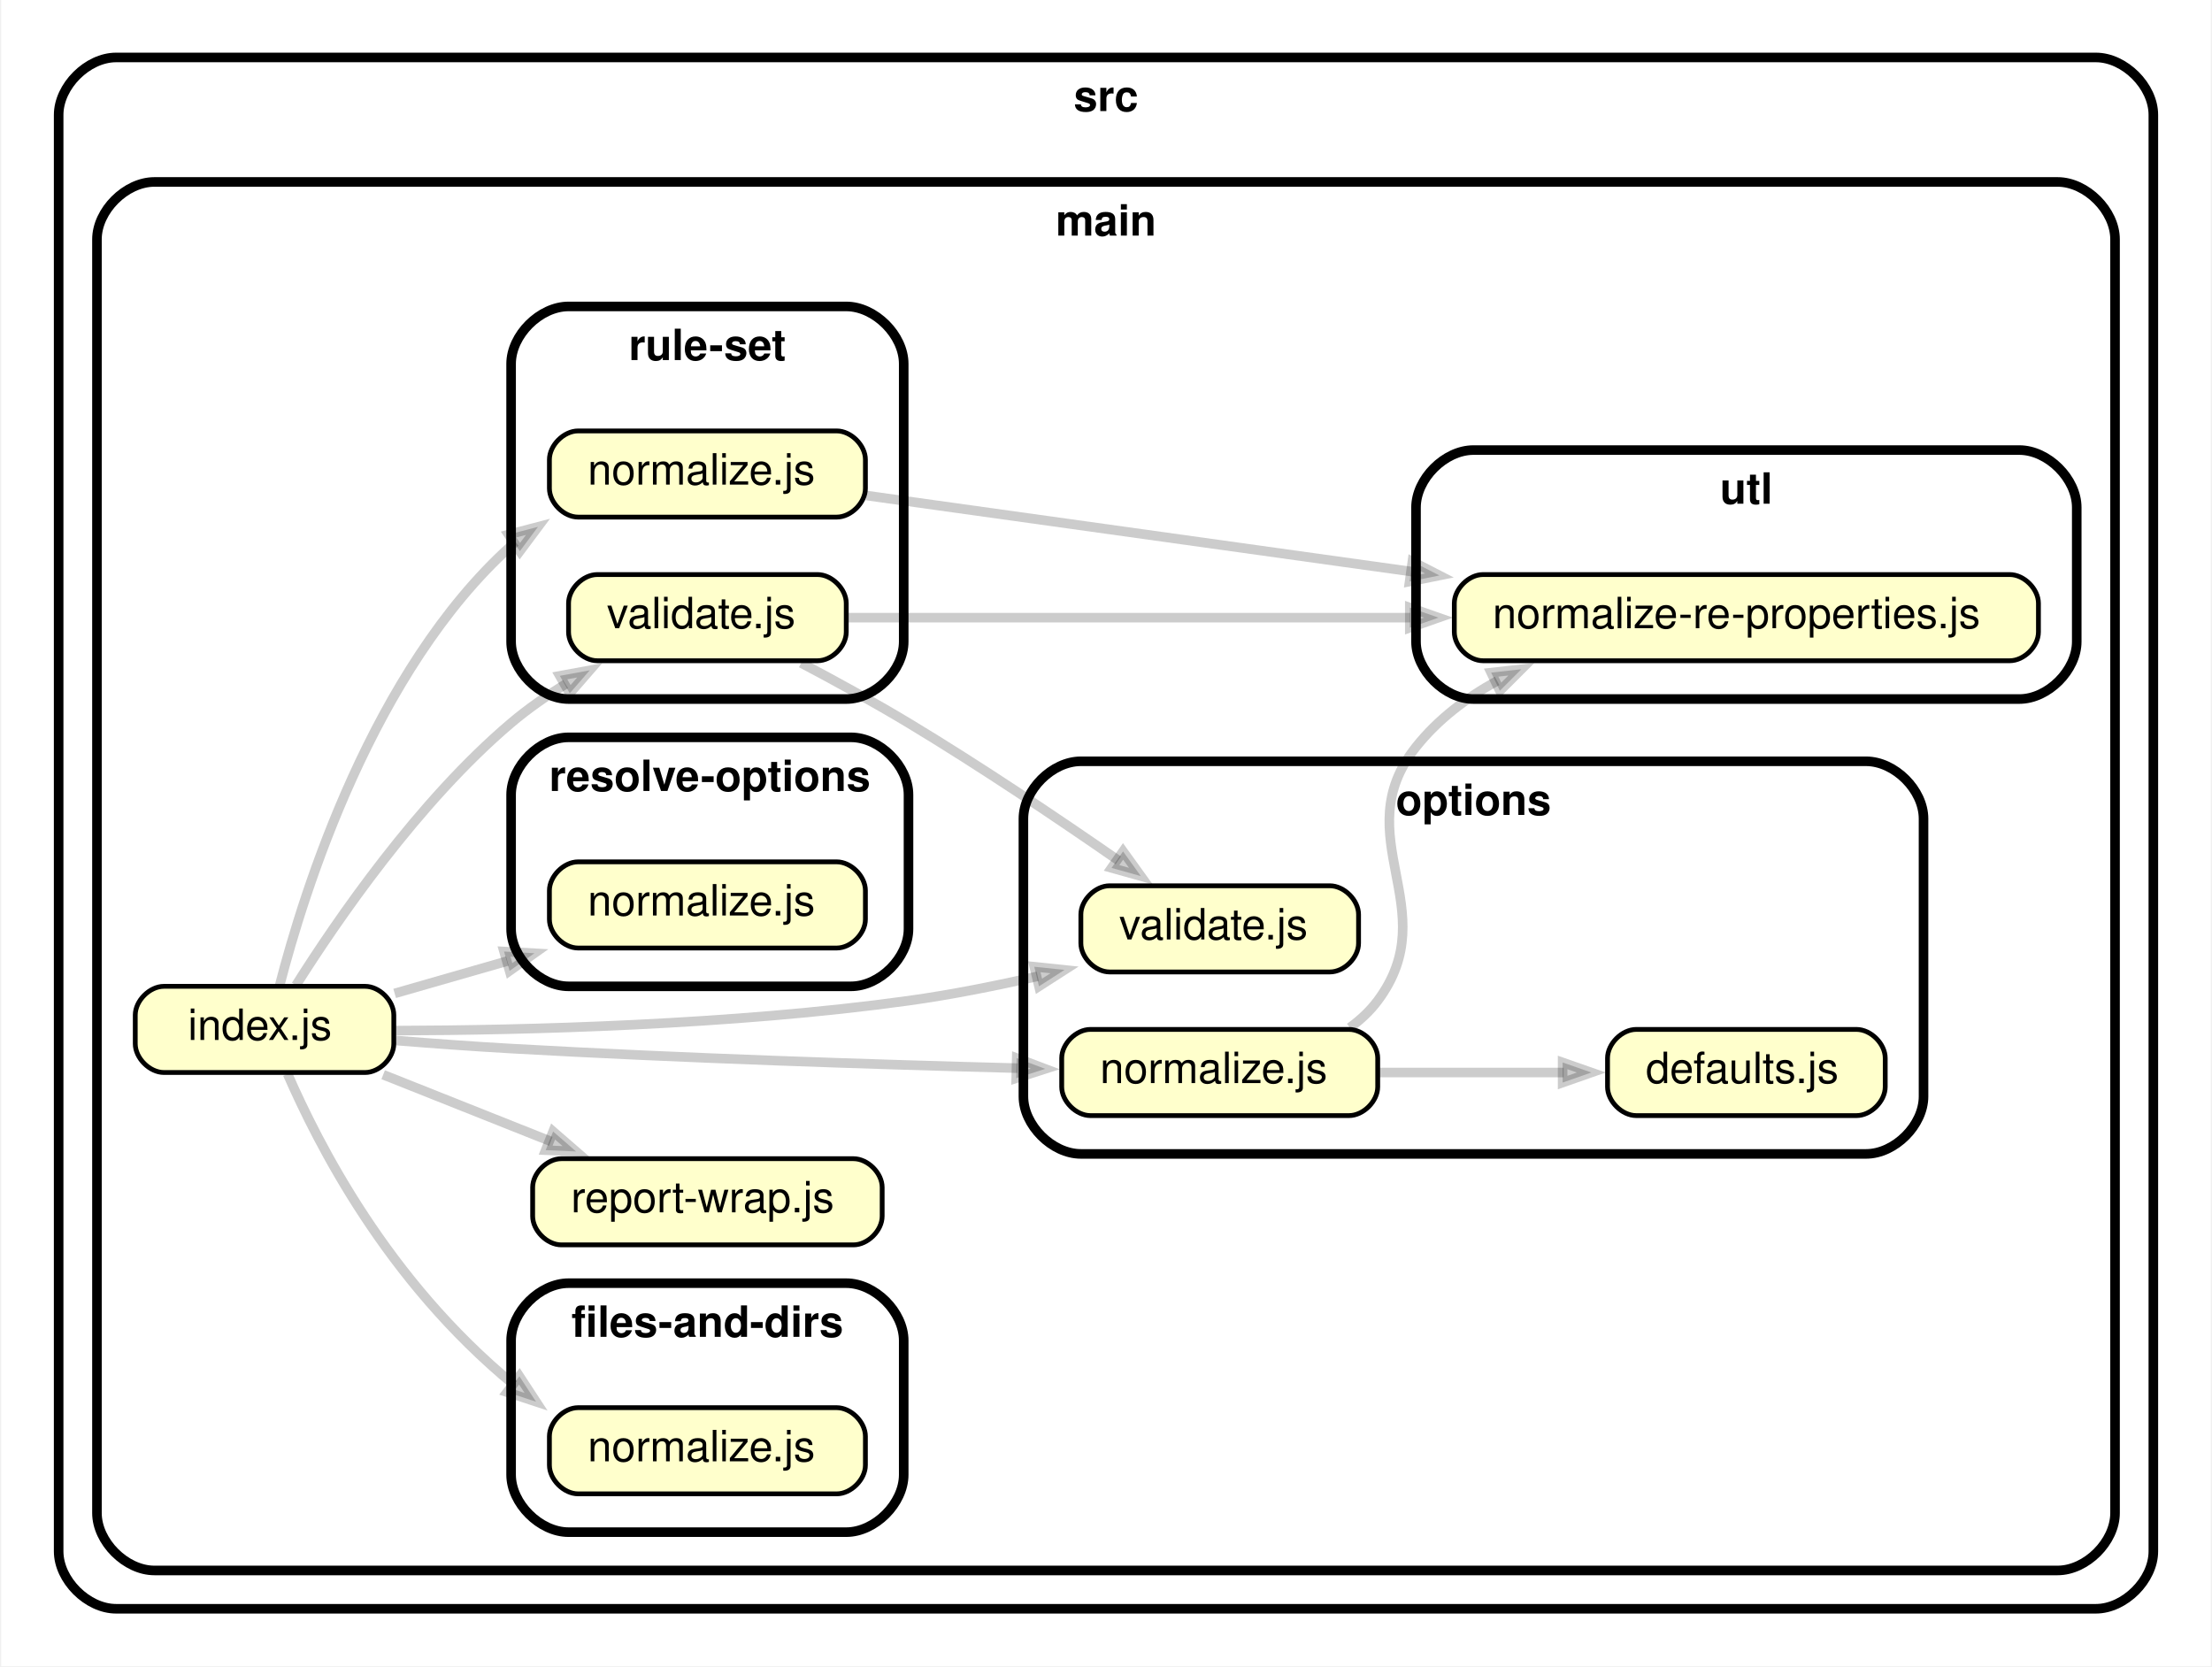
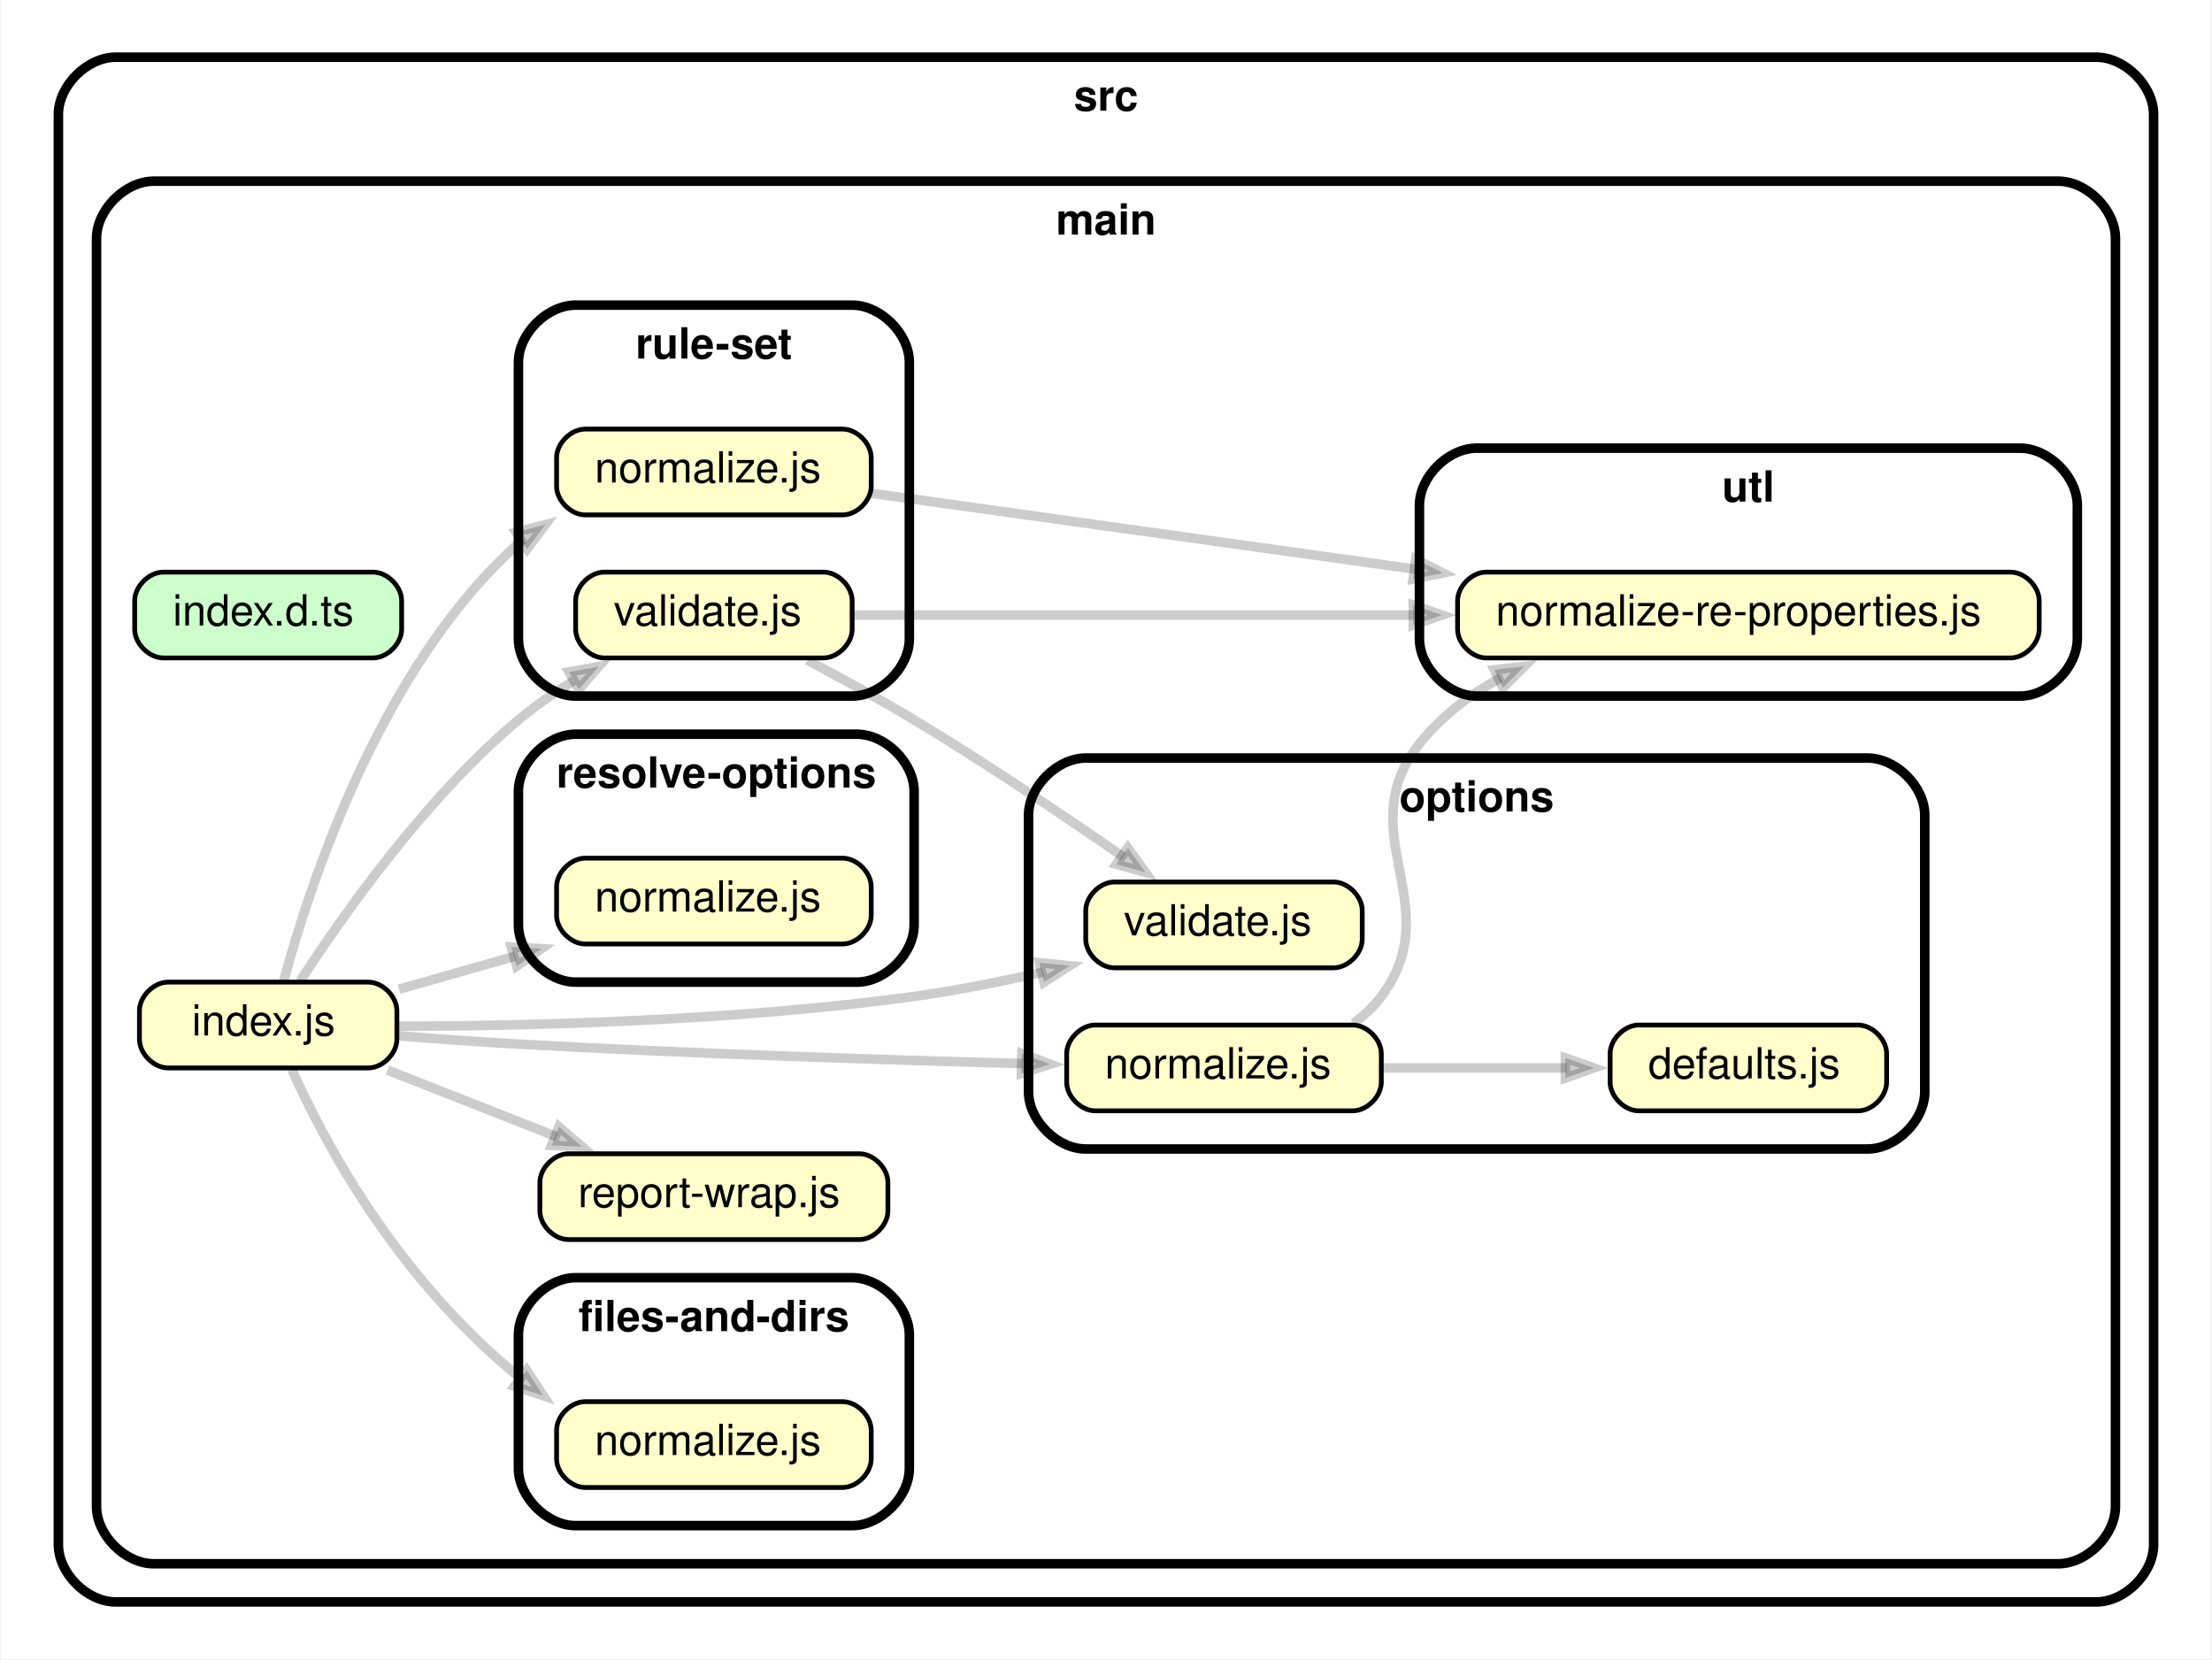
- <svg xmlns="http://www.w3.org/2000/svg" xmlns:xlink="http://www.w3.org/1999/xlink" width="462pt" height="348pt" viewBox="0.00 0.00 461.50 348.00">
+ <svg xmlns="http://www.w3.org/2000/svg" xmlns:xlink="http://www.w3.org/1999/xlink" width="464pt" height="348pt" viewBox="0.00 0.00 463.50 348.00">
  <g id="graph0" class="graph" transform="scale(1 1) rotate(0) translate(4 344)">
-     <polygon fill="white" stroke="none" points="-4,4 -4,-344 457.5,-344 457.5,4 -4,4" />
+     <polygon fill="white" stroke="none" points="-4,4 -4,-344 459.5,-344 459.5,4 -4,4" />
    <g id="clust1" class="cluster">
-       <path fill="#ffffff" stroke="black" stroke-width="2" d="M20,-8C20,-8 433.5,-8 433.5,-8 439.5,-8 445.5,-14 445.5,-20 445.5,-20 445.5,-320 445.5,-320 445.5,-326 439.5,-332 433.5,-332 433.5,-332 20,-332 20,-332 14,-332 8,-326 8,-320 8,-320 8,-20 8,-20 8,-14 14,-8 20,-8" />
-       <text text-anchor="middle" x="226.75" y="-320.8" font-family="Helvetica,sans-Serif" font-weight="bold" font-size="9.00">src</text>
+       <path fill="#ffffff" stroke="black" stroke-width="2" d="M20,-8C20,-8 435.5,-8 435.5,-8 441.5,-8 447.5,-14 447.5,-20 447.5,-20 447.5,-320 447.5,-320 447.5,-326 441.5,-332 435.5,-332 435.5,-332 20,-332 20,-332 14,-332 8,-326 8,-320 8,-320 8,-20 8,-20 8,-14 14,-8 20,-8" />
+       <text text-anchor="middle" x="227.75" y="-320.8" font-family="Helvetica,sans-Serif" font-weight="bold" font-size="9.00">src</text>
    </g>
    <g id="clust2" class="cluster">
-       <path fill="#ffffff" stroke="black" stroke-width="2" d="M28,-16C28,-16 425.5,-16 425.5,-16 431.5,-16 437.5,-22 437.5,-28 437.5,-28 437.5,-294 437.5,-294 437.5,-300 431.5,-306 425.5,-306 425.5,-306 28,-306 28,-306 22,-306 16,-300 16,-294 16,-294 16,-28 16,-28 16,-22 22,-16 28,-16" />
-       <text text-anchor="middle" x="226.75" y="-294.8" font-family="Helvetica,sans-Serif" font-weight="bold" font-size="9.00">main</text>
+       <path fill="#ffffff" stroke="black" stroke-width="2" d="M28,-16C28,-16 427.5,-16 427.5,-16 433.5,-16 439.5,-22 439.5,-28 439.5,-28 439.5,-294 439.5,-294 439.5,-300 433.5,-306 427.5,-306 427.5,-306 28,-306 28,-306 22,-306 16,-300 16,-294 16,-294 16,-28 16,-28 16,-22 22,-16 28,-16" />
+       <text text-anchor="middle" x="227.75" y="-294.8" font-family="Helvetica,sans-Serif" font-weight="bold" font-size="9.00">main</text>
    </g>
    <g id="clust3" class="cluster">
-       <path fill="#ffffff" stroke="black" stroke-width="2" d="M114.5,-24C114.5,-24 172.5,-24 172.5,-24 178.5,-24 184.5,-30 184.5,-36 184.5,-36 184.5,-64 184.5,-64 184.5,-70 178.5,-76 172.5,-76 172.5,-76 114.5,-76 114.5,-76 108.5,-76 102.5,-70 102.5,-64 102.5,-64 102.5,-36 102.5,-36 102.5,-30 108.5,-24 114.5,-24" />
-       <text text-anchor="middle" x="143.5" y="-64.8" font-family="Helvetica,sans-Serif" font-weight="bold" font-size="9.00">files-and-dirs</text>
+       <path fill="#ffffff" stroke="black" stroke-width="2" d="M116.5,-24C116.5,-24 174.5,-24 174.5,-24 180.5,-24 186.5,-30 186.5,-36 186.5,-36 186.5,-64 186.5,-64 186.5,-70 180.5,-76 174.5,-76 174.5,-76 116.5,-76 116.5,-76 110.5,-76 104.5,-70 104.5,-64 104.5,-64 104.5,-36 104.5,-36 104.5,-30 110.5,-24 116.5,-24" />
+       <text text-anchor="middle" x="145.5" y="-64.8" font-family="Helvetica,sans-Serif" font-weight="bold" font-size="9.00">files-and-dirs</text>
    </g>
    <g id="clust4" class="cluster">
-       <path fill="#ffffff" stroke="black" stroke-width="2" d="M221.5,-103C221.5,-103 385.5,-103 385.5,-103 391.5,-103 397.5,-109 397.5,-115 397.5,-115 397.5,-173 397.5,-173 397.5,-179 391.5,-185 385.5,-185 385.5,-185 221.5,-185 221.5,-185 215.5,-185 209.5,-179 209.5,-173 209.5,-173 209.5,-115 209.5,-115 209.5,-109 215.5,-103 221.5,-103" />
-       <text text-anchor="middle" x="303.5" y="-173.8" font-family="Helvetica,sans-Serif" font-weight="bold" font-size="9.00">options</text>
+       <path fill="#ffffff" stroke="black" stroke-width="2" d="M223.5,-103C223.5,-103 387.5,-103 387.5,-103 393.5,-103 399.5,-109 399.5,-115 399.5,-115 399.5,-173 399.5,-173 399.5,-179 393.5,-185 387.5,-185 387.5,-185 223.5,-185 223.5,-185 217.5,-185 211.5,-179 211.5,-173 211.5,-173 211.5,-115 211.5,-115 211.5,-109 217.5,-103 223.5,-103" />
+       <text text-anchor="middle" x="305.5" y="-173.8" font-family="Helvetica,sans-Serif" font-weight="bold" font-size="9.00">options</text>
    </g>
    <g id="clust5" class="cluster">
-       <path fill="#ffffff" stroke="black" stroke-width="2" d="M114.5,-138C114.5,-138 173.5,-138 173.5,-138 179.5,-138 185.5,-144 185.5,-150 185.5,-150 185.5,-178 185.5,-178 185.5,-184 179.5,-190 173.5,-190 173.5,-190 114.5,-190 114.5,-190 108.5,-190 102.5,-184 102.5,-178 102.5,-178 102.5,-150 102.5,-150 102.5,-144 108.5,-138 114.5,-138" />
-       <text text-anchor="middle" x="144" y="-178.8" font-family="Helvetica,sans-Serif" font-weight="bold" font-size="9.00">resolve-options</text>
+       <path fill="#ffffff" stroke="black" stroke-width="2" d="M116.5,-138C116.5,-138 175.5,-138 175.5,-138 181.5,-138 187.5,-144 187.5,-150 187.5,-150 187.5,-178 187.5,-178 187.5,-184 181.5,-190 175.5,-190 175.5,-190 116.5,-190 116.5,-190 110.5,-190 104.5,-184 104.5,-178 104.5,-178 104.5,-150 104.5,-150 104.5,-144 110.5,-138 116.5,-138" />
+       <text text-anchor="middle" x="146" y="-178.8" font-family="Helvetica,sans-Serif" font-weight="bold" font-size="9.00">resolve-options</text>
    </g>
    <g id="clust6" class="cluster">
-       <path fill="#ffffff" stroke="black" stroke-width="2" d="M114.5,-198C114.5,-198 172.5,-198 172.5,-198 178.5,-198 184.5,-204 184.5,-210 184.5,-210 184.5,-268 184.5,-268 184.5,-274 178.5,-280 172.5,-280 172.5,-280 114.5,-280 114.5,-280 108.5,-280 102.5,-274 102.5,-268 102.5,-268 102.5,-210 102.5,-210 102.5,-204 108.5,-198 114.5,-198" />
-       <text text-anchor="middle" x="143.5" y="-268.8" font-family="Helvetica,sans-Serif" font-weight="bold" font-size="9.00">rule-set</text>
+       <path fill="#ffffff" stroke="black" stroke-width="2" d="M116.5,-198C116.5,-198 174.5,-198 174.5,-198 180.5,-198 186.5,-204 186.5,-210 186.5,-210 186.5,-268 186.5,-268 186.5,-274 180.5,-280 174.5,-280 174.5,-280 116.5,-280 116.5,-280 110.5,-280 104.5,-274 104.5,-268 104.5,-268 104.5,-210 104.5,-210 104.5,-204 110.5,-198 116.5,-198" />
+       <text text-anchor="middle" x="145.5" y="-268.8" font-family="Helvetica,sans-Serif" font-weight="bold" font-size="9.00">rule-set</text>
    </g>
    <g id="clust7" class="cluster">
-       <path fill="#ffffff" stroke="black" stroke-width="2" d="M303.5,-198C303.5,-198 417.5,-198 417.5,-198 423.5,-198 429.5,-204 429.5,-210 429.5,-210 429.5,-238 429.5,-238 429.5,-244 423.5,-250 417.5,-250 417.5,-250 303.5,-250 303.5,-250 297.5,-250 291.5,-244 291.5,-238 291.5,-238 291.5,-210 291.5,-210 291.5,-204 297.5,-198 303.5,-198" />
-       <text text-anchor="middle" x="360.5" y="-238.8" font-family="Helvetica,sans-Serif" font-weight="bold" font-size="9.00">utl</text>
+       <path fill="#ffffff" stroke="black" stroke-width="2" d="M305.5,-198C305.5,-198 419.5,-198 419.5,-198 425.5,-198 431.5,-204 431.5,-210 431.5,-210 431.5,-238 431.5,-238 431.5,-244 425.5,-250 419.5,-250 419.5,-250 305.5,-250 305.5,-250 299.5,-250 293.5,-244 293.5,-238 293.5,-238 293.5,-210 293.5,-210 293.5,-204 299.5,-198 305.5,-198" />
+       <text text-anchor="middle" x="362.5" y="-238.8" font-family="Helvetica,sans-Serif" font-weight="bold" font-size="9.00">utl</text>
    </g>
    <g id="node1" class="node">
      <g id="a_node1">
        <a xlink:href="src/main/files-and-dirs/normalize.js" xlink:title="normalize.js">
-           <path fill="#ffffcc" stroke="black" d="M170.5,-50C170.5,-50 116.5,-50 116.5,-50 113.5,-50 110.5,-47 110.5,-44 110.5,-44 110.5,-38 110.5,-38 110.5,-35 113.5,-32 116.5,-32 116.5,-32 170.5,-32 170.5,-32 173.5,-32 176.5,-35 176.5,-38 176.5,-38 176.5,-44 176.5,-44 176.5,-47 173.5,-50 170.5,-50" />
-           <text text-anchor="start" x="118.5" y="-38.8" font-family="Helvetica,sans-Serif" font-size="9.00">normalize.js</text>
+           <path fill="#ffffcc" stroke="black" d="M172.5,-50C172.5,-50 118.5,-50 118.5,-50 115.5,-50 112.5,-47 112.5,-44 112.5,-44 112.5,-38 112.5,-38 112.5,-35 115.5,-32 118.5,-32 118.5,-32 172.5,-32 172.5,-32 175.5,-32 178.5,-35 178.5,-38 178.5,-38 178.5,-44 178.5,-44 178.5,-47 175.5,-50 172.5,-50" />
+           <text text-anchor="start" x="120.5" y="-38.8" font-family="Helvetica,sans-Serif" font-size="9.00">normalize.js</text>
        </a>
      </g>
    </g>
    <g id="node2" class="node">
      <g id="a_node2">
+         <a xlink:href="src/main/index.d.ts" xlink:title="index.d.ts">
+           <path fill="#ccffcc" stroke="black" d="M74,-224C74,-224 30,-224 30,-224 27,-224 24,-221 24,-218 24,-218 24,-212 24,-212 24,-209 27,-206 30,-206 30,-206 74,-206 74,-206 77,-206 80,-209 80,-212 80,-212 80,-218 80,-218 80,-221 77,-224 74,-224" />
+           <text text-anchor="start" x="32" y="-212.8" font-family="Helvetica,sans-Serif" font-size="9.00">index.d.ts</text>
+         </a>
+       </g>
+     </g>
+     <g id="node3" class="node">
+       <g id="a_node3">
        <a xlink:href="src/main/index.js" xlink:title="index.js">
-           <path fill="#ffffcc" stroke="black" d="M72,-138C72,-138 30,-138 30,-138 27,-138 24,-135 24,-132 24,-132 24,-126 24,-126 24,-123 27,-120 30,-120 30,-120 72,-120 72,-120 75,-120 78,-123 78,-126 78,-126 78,-132 78,-132 78,-135 75,-138 72,-138" />
-           <text text-anchor="start" x="35" y="-126.8" font-family="Helvetica,sans-Serif" font-size="9.00">index.js</text>
+           <path fill="#ffffcc" stroke="black" d="M73,-138C73,-138 31,-138 31,-138 28,-138 25,-135 25,-132 25,-132 25,-126 25,-126 25,-123 28,-120 31,-120 31,-120 73,-120 73,-120 76,-120 79,-123 79,-126 79,-126 79,-132 79,-132 79,-135 76,-138 73,-138" />
+           <text text-anchor="start" x="36" y="-126.8" font-family="Helvetica,sans-Serif" font-size="9.00">index.js</text>
        </a>
      </g>
    </g>
    <g id="edge1" class="edge">
-       <path fill="none" stroke="#000000" stroke-width="2" stroke-opacity="0.2" d="M55.81,-119.7C62.21,-105.12 76.47,-76.69 103.07,-54.8" />
-       <polygon fill="#000000" fill-opacity="0.2" stroke="#000000" stroke-width="2" stroke-opacity="0.2" points="104.23,-56.56 107.71,-51.24 101.67,-53.23 104.23,-56.56" />
+       <path fill="none" stroke="#000000" stroke-width="2" stroke-opacity="0.2" d="M56.94,-119.7C63.53,-105.12 78.17,-76.69 105.03,-54.82" />
+       <polygon fill="#000000" fill-opacity="0.2" stroke="#000000" stroke-width="2" stroke-opacity="0.2" points="106.22,-56.56 109.71,-51.25 103.67,-53.22 106.22,-56.56" />
    </g>
-     <g id="node3" class="node">
-       <g id="a_node3">
+     <g id="node4" class="node">
+       <g id="a_node4">
        <a xlink:href="src/main/options/normalize.js" xlink:title="normalize.js">
-           <path fill="#ffffcc" stroke="black" d="M277.5,-129C277.5,-129 223.5,-129 223.5,-129 220.5,-129 217.5,-126 217.5,-123 217.5,-123 217.5,-117 217.5,-117 217.5,-114 220.5,-111 223.5,-111 223.5,-111 277.5,-111 277.5,-111 280.5,-111 283.5,-114 283.5,-117 283.5,-117 283.5,-123 283.5,-123 283.5,-126 280.5,-129 277.5,-129" />
-           <text text-anchor="start" x="225.5" y="-117.8" font-family="Helvetica,sans-Serif" font-size="9.00">normalize.js</text>
+           <path fill="#ffffcc" stroke="black" d="M279.5,-129C279.5,-129 225.5,-129 225.5,-129 222.5,-129 219.5,-126 219.5,-123 219.5,-123 219.5,-117 219.5,-117 219.5,-114 222.5,-111 225.5,-111 225.5,-111 279.5,-111 279.5,-111 282.5,-111 285.5,-114 285.5,-117 285.5,-117 285.5,-123 285.5,-123 285.5,-126 282.5,-129 279.5,-129" />
+           <text text-anchor="start" x="227.5" y="-117.8" font-family="Helvetica,sans-Serif" font-size="9.00">normalize.js</text>
        </a>
      </g>
    </g>
    <g id="edge2" class="edge">
-       <path fill="none" stroke="#000000" stroke-width="2" stroke-opacity="0.2" d="M78.46,-126.68C86.2,-126.06 94.69,-125.44 102.5,-125 138.2,-122.98 178.82,-121.67 208.3,-120.91" />
-       <polygon fill="#000000" fill-opacity="0.2" stroke="#000000" stroke-width="2" stroke-opacity="0.2" points="208.1,-123.01 214.05,-120.76 208,-118.81 208.1,-123.01" />
+       <path fill="none" stroke="#000000" stroke-width="2" stroke-opacity="0.2" d="M79.45,-126.72C87.49,-126.09 96.35,-125.45 104.5,-125 140.2,-123.01 180.82,-121.7 210.3,-120.92" />
+       <polygon fill="#000000" fill-opacity="0.2" stroke="#000000" stroke-width="2" stroke-opacity="0.2" points="210.11,-123.03 216.05,-120.78 210,-118.83 210.11,-123.03" />
    </g>
-     <g id="node4" class="node">
-       <g id="a_node4">
+     <g id="node5" class="node">
+       <g id="a_node5">
        <a xlink:href="src/main/options/validate.js" xlink:title="validate.js">
-           <path fill="#ffffcc" stroke="black" d="M273.5,-159C273.5,-159 227.5,-159 227.5,-159 224.5,-159 221.5,-156 221.5,-153 221.5,-153 221.5,-147 221.5,-147 221.5,-144 224.5,-141 227.5,-141 227.5,-141 273.5,-141 273.5,-141 276.5,-141 279.5,-144 279.5,-147 279.5,-147 279.5,-153 279.5,-153 279.5,-156 276.5,-159 273.5,-159" />
-           <text text-anchor="start" x="229.5" y="-147.8" font-family="Helvetica,sans-Serif" font-size="9.00">validate.js</text>
+           <path fill="#ffffcc" stroke="black" d="M275.5,-159C275.5,-159 229.5,-159 229.5,-159 226.5,-159 223.5,-156 223.5,-153 223.5,-153 223.5,-147 223.5,-147 223.5,-144 226.5,-141 229.5,-141 229.5,-141 275.5,-141 275.5,-141 278.5,-141 281.5,-144 281.5,-147 281.5,-147 281.5,-153 281.5,-153 281.5,-156 278.5,-159 275.5,-159" />
+           <text text-anchor="start" x="231.5" y="-147.8" font-family="Helvetica,sans-Serif" font-size="9.00">validate.js</text>
        </a>
      </g>
    </g>
    <g id="edge3" class="edge">
-       <path fill="none" stroke="#000000" stroke-width="2" stroke-opacity="0.2" d="M78.47,-128.75C105.51,-128.83 148.62,-129.89 185.5,-135 194.32,-136.22 203.7,-138.09 212.49,-140.1" />
-       <polygon fill="#000000" fill-opacity="0.2" stroke="#000000" stroke-width="2" stroke-opacity="0.2" points="211.77,-142.09 218.09,-141.43 212.75,-138 211.77,-142.09" />
+       <path fill="none" stroke="#000000" stroke-width="2" stroke-opacity="0.2" d="M79.42,-128.74C106.64,-128.8 150.22,-129.85 187.5,-135 196.32,-136.22 205.7,-138.09 214.49,-140.1" />
+       <polygon fill="#000000" fill-opacity="0.2" stroke="#000000" stroke-width="2" stroke-opacity="0.2" points="213.77,-142.08 220.1,-141.43 214.75,-138 213.77,-142.08" />
    </g>
-     <g id="node5" class="node">
-       <g id="a_node5">
+     <g id="node6" class="node">
+       <g id="a_node6">
        <a xlink:href="src/main/report-wrap.js" xlink:title="report-wrap.js">
-           <path fill="#ffffcc" stroke="black" d="M174,-102C174,-102 113,-102 113,-102 110,-102 107,-99 107,-96 107,-96 107,-90 107,-90 107,-87 110,-84 113,-84 113,-84 174,-84 174,-84 177,-84 180,-87 180,-90 180,-90 180,-96 180,-96 180,-99 177,-102 174,-102" />
-           <text text-anchor="start" x="115" y="-90.8" font-family="Helvetica,sans-Serif" font-size="9.00">report-wrap.js</text>
+           <path fill="#ffffcc" stroke="black" d="M176,-102C176,-102 115,-102 115,-102 112,-102 109,-99 109,-96 109,-96 109,-90 109,-90 109,-87 112,-84 115,-84 115,-84 176,-84 176,-84 179,-84 182,-87 182,-90 182,-90 182,-96 182,-96 182,-99 179,-102 176,-102" />
+           <text text-anchor="start" x="117" y="-90.8" font-family="Helvetica,sans-Serif" font-size="9.00">report-wrap.js</text>
        </a>
      </g>
    </g>
    <g id="edge4" class="edge">
-       <path fill="none" stroke="#000000" stroke-width="2" stroke-opacity="0.2" d="M75.78,-119.54C86.48,-115.28 99.27,-110.2 110.78,-105.62" />
-       <polygon fill="#000000" fill-opacity="0.2" stroke="#000000" stroke-width="2" stroke-opacity="0.2" points="111.27,-107.68 116.07,-103.51 109.72,-103.78 111.27,-107.68" />
+       <path fill="none" stroke="#000000" stroke-width="2" stroke-opacity="0.2" d="M77.04,-119.54C87.86,-115.28 100.79,-110.2 112.43,-105.62" />
+       <polygon fill="#000000" fill-opacity="0.2" stroke="#000000" stroke-width="2" stroke-opacity="0.2" points="112.99,-107.65 117.8,-103.5 111.45,-103.75 112.99,-107.65" />
    </g>
-     <g id="node6" class="node">
-       <g id="a_node6">
+     <g id="node7" class="node">
+       <g id="a_node7">
        <a xlink:href="src/main/resolve-options/normalize.js" xlink:title="normalize.js">
-           <path fill="#ffffcc" stroke="black" d="M170.5,-164C170.5,-164 116.5,-164 116.5,-164 113.5,-164 110.5,-161 110.5,-158 110.5,-158 110.5,-152 110.5,-152 110.5,-149 113.5,-146 116.5,-146 116.5,-146 170.5,-146 170.5,-146 173.5,-146 176.5,-149 176.5,-152 176.5,-152 176.5,-158 176.5,-158 176.5,-161 173.5,-164 170.5,-164" />
-           <text text-anchor="start" x="118.5" y="-152.8" font-family="Helvetica,sans-Serif" font-size="9.00">normalize.js</text>
+           <path fill="#ffffcc" stroke="black" d="M172.5,-164C172.5,-164 118.5,-164 118.5,-164 115.5,-164 112.5,-161 112.5,-158 112.5,-158 112.5,-152 112.5,-152 112.5,-149 115.5,-146 118.5,-146 118.5,-146 172.5,-146 172.5,-146 175.5,-146 178.5,-149 178.5,-152 178.5,-152 178.5,-158 178.5,-158 178.5,-161 175.5,-164 172.5,-164" />
+           <text text-anchor="start" x="120.5" y="-152.8" font-family="Helvetica,sans-Serif" font-size="9.00">normalize.js</text>
        </a>
      </g>
    </g>
    <g id="edge5" class="edge">
-       <path fill="none" stroke="#000000" stroke-width="2" stroke-opacity="0.2" d="M78.18,-136.52C85.54,-138.63 93.72,-140.99 101.72,-143.28" />
-       <polygon fill="#000000" fill-opacity="0.2" stroke="#000000" stroke-width="2" stroke-opacity="0.2" points="101.02,-145.27 107.37,-144.91 102.18,-141.23 101.02,-145.27" />
+       <path fill="none" stroke="#000000" stroke-width="2" stroke-opacity="0.2" d="M79.47,-136.52C87.07,-138.68 95.53,-141.09 103.78,-143.43" />
+       <polygon fill="#000000" fill-opacity="0.2" stroke="#000000" stroke-width="2" stroke-opacity="0.2" points="102.99,-145.39 109.34,-145.01 104.14,-141.35 102.99,-145.39" />
    </g>
-     <g id="node7" class="node">
-       <g id="a_node7">
+     <g id="node8" class="node">
+       <g id="a_node8">
        <a xlink:href="src/main/rule-set/normalize.js" xlink:title="normalize.js">
-           <path fill="#ffffcc" stroke="black" d="M170.5,-254C170.5,-254 116.5,-254 116.5,-254 113.5,-254 110.5,-251 110.5,-248 110.5,-248 110.5,-242 110.5,-242 110.5,-239 113.5,-236 116.5,-236 116.5,-236 170.5,-236 170.5,-236 173.5,-236 176.5,-239 176.5,-242 176.5,-242 176.5,-248 176.5,-248 176.5,-251 173.5,-254 170.5,-254" />
-           <text text-anchor="start" x="118.5" y="-242.8" font-family="Helvetica,sans-Serif" font-size="9.00">normalize.js</text>
+           <path fill="#ffffcc" stroke="black" d="M172.5,-254C172.5,-254 118.5,-254 118.5,-254 115.5,-254 112.5,-251 112.5,-248 112.5,-248 112.5,-242 112.5,-242 112.5,-239 115.5,-236 118.5,-236 118.5,-236 172.5,-236 172.5,-236 175.5,-236 178.5,-239 178.5,-242 178.5,-242 178.5,-248 178.5,-248 178.5,-251 175.5,-254 172.5,-254" />
+           <text text-anchor="start" x="120.5" y="-242.8" font-family="Helvetica,sans-Serif" font-size="9.00">normalize.js</text>
        </a>
      </g>
    </g>
    <g id="edge6" class="edge">
-       <path fill="none" stroke="#000000" stroke-width="2" stroke-opacity="0.2" d="M54.16,-138.2C59.22,-157.81 73.65,-204.03 102.5,-230 102.8,-230.27 103.11,-230.54 103.43,-230.8" />
-       <polygon fill="#000000" fill-opacity="0.2" stroke="#000000" stroke-width="2" stroke-opacity="0.2" points="101.97,-232.36 108.12,-233.97 104.32,-228.88 101.97,-232.36" />
+       <path fill="none" stroke="#000000" stroke-width="2" stroke-opacity="0.2" d="M55.26,-138.21C60.52,-157.82 75.43,-204.04 104.5,-230 104.8,-230.27 105.11,-230.54 105.43,-230.8" />
+       <polygon fill="#000000" fill-opacity="0.2" stroke="#000000" stroke-width="2" stroke-opacity="0.2" points="103.98,-232.36 110.13,-233.96 106.32,-228.87 103.98,-232.36" />
    </g>
-     <g id="node8" class="node">
-       <g id="a_node8">
+     <g id="node9" class="node">
+       <g id="a_node9">
        <a xlink:href="src/main/rule-set/validate.js" xlink:title="validate.js">
-           <path fill="#ffffcc" stroke="black" d="M166.5,-224C166.5,-224 120.5,-224 120.5,-224 117.5,-224 114.5,-221 114.5,-218 114.5,-218 114.5,-212 114.5,-212 114.5,-209 117.5,-206 120.5,-206 120.5,-206 166.5,-206 166.5,-206 169.5,-206 172.5,-209 172.5,-212 172.5,-212 172.5,-218 172.5,-218 172.5,-221 169.5,-224 166.5,-224" />
-           <text text-anchor="start" x="122.5" y="-212.8" font-family="Helvetica,sans-Serif" font-size="9.00">validate.js</text>
+           <path fill="#ffffcc" stroke="black" d="M168.5,-224C168.5,-224 122.5,-224 122.5,-224 119.5,-224 116.5,-221 116.5,-218 116.5,-218 116.5,-212 116.5,-212 116.5,-209 119.5,-206 122.5,-206 122.5,-206 168.5,-206 168.5,-206 171.5,-206 174.5,-209 174.5,-212 174.5,-212 174.5,-218 174.5,-218 174.5,-221 171.5,-224 168.5,-224" />
+           <text text-anchor="start" x="124.5" y="-212.8" font-family="Helvetica,sans-Serif" font-size="9.00">validate.js</text>
        </a>
      </g>
    </g>
    <g id="edge7" class="edge">
-       <path fill="none" stroke="#000000" stroke-width="2" stroke-opacity="0.2" d="M57.57,-138.22C65.99,-151.58 83.06,-176.53 102.5,-193 105.96,-195.93 109.88,-198.66 113.87,-201.12" />
-       <polygon fill="#000000" fill-opacity="0.2" stroke="#000000" stroke-width="2" stroke-opacity="0.2" points="112.67,-202.85 118.92,-204 114.75,-199.2 112.67,-202.85" />
+       <path fill="none" stroke="#000000" stroke-width="2" stroke-opacity="0.2" d="M58.72,-138.21C67.36,-151.56 84.83,-176.5 104.5,-193 108.05,-195.98 112.07,-198.75 116.15,-201.24" />
+       <polygon fill="#000000" fill-opacity="0.2" stroke="#000000" stroke-width="2" stroke-opacity="0.2" points="115.1,-203.06 121.35,-204.2 117.18,-199.41 115.1,-203.06" />
    </g>
-     <g id="node9" class="node">
-       <g id="a_node9">
+     <g id="node10" class="node">
+       <g id="a_node10">
        <a xlink:href="src/main/options/defaults.js" xlink:title="defaults.js">
-           <path fill="#ffffcc" stroke="black" d="M383.5,-129C383.5,-129 337.5,-129 337.5,-129 334.5,-129 331.5,-126 331.5,-123 331.5,-123 331.5,-117 331.5,-117 331.5,-114 334.5,-111 337.5,-111 337.5,-111 383.5,-111 383.5,-111 386.5,-111 389.5,-114 389.5,-117 389.5,-117 389.5,-123 389.5,-123 389.5,-126 386.5,-129 383.5,-129" />
-           <text text-anchor="start" x="339.5" y="-117.8" font-family="Helvetica,sans-Serif" font-size="9.00">defaults.js</text>
+           <path fill="#ffffcc" stroke="black" d="M385.5,-129C385.5,-129 339.5,-129 339.5,-129 336.5,-129 333.5,-126 333.5,-123 333.5,-123 333.5,-117 333.5,-117 333.5,-114 336.5,-111 339.5,-111 339.5,-111 385.5,-111 385.5,-111 388.5,-111 391.5,-114 391.5,-117 391.5,-117 391.5,-123 391.5,-123 391.5,-126 388.5,-129 385.5,-129" />
+           <text text-anchor="start" x="341.5" y="-117.8" font-family="Helvetica,sans-Serif" font-size="9.00">defaults.js</text>
        </a>
      </g>
    </g>
    <g id="edge9" class="edge">
-       <path fill="none" stroke="#000000" stroke-width="2" stroke-opacity="0.2" d="M283.9,-120C296,-120 309.83,-120 322.33,-120" />
-       <polygon fill="#000000" fill-opacity="0.2" stroke="#000000" stroke-width="2" stroke-opacity="0.2" points="322.12,-122.1 328.12,-120 322.12,-117.9 322.12,-122.1" />
+       <path fill="none" stroke="#000000" stroke-width="2" stroke-opacity="0.2" d="M285.9,-120C298,-120 311.83,-120 324.33,-120" />
+       <polygon fill="#000000" fill-opacity="0.2" stroke="#000000" stroke-width="2" stroke-opacity="0.2" points="324.12,-122.1 330.12,-120 324.12,-117.9 324.12,-122.1" />
    </g>
-     <g id="node10" class="node">
-       <g id="a_node10">
+     <g id="node11" class="node">
+       <g id="a_node11">
        <a xlink:href="src/main/utl/normalize-re-properties.js" xlink:title="normalize-re-properties.js">
-           <path fill="#ffffcc" stroke="black" d="M415.5,-224C415.5,-224 305.5,-224 305.5,-224 302.5,-224 299.5,-221 299.5,-218 299.5,-218 299.5,-212 299.5,-212 299.5,-209 302.5,-206 305.5,-206 305.5,-206 415.5,-206 415.5,-206 418.5,-206 421.5,-209 421.5,-212 421.5,-212 421.5,-218 421.5,-218 421.5,-221 418.5,-224 415.5,-224" />
-           <text text-anchor="start" x="307.5" y="-212.8" font-family="Helvetica,sans-Serif" font-size="9.00">normalize-re-properties.js</text>
+           <path fill="#ffffcc" stroke="black" d="M417.5,-224C417.5,-224 307.5,-224 307.5,-224 304.5,-224 301.5,-221 301.5,-218 301.5,-218 301.5,-212 301.5,-212 301.5,-209 304.5,-206 307.5,-206 307.5,-206 417.5,-206 417.5,-206 420.5,-206 423.5,-209 423.5,-212 423.5,-212 423.5,-218 423.5,-218 423.5,-221 420.5,-224 417.5,-224" />
+           <text text-anchor="start" x="309.5" y="-212.8" font-family="Helvetica,sans-Serif" font-size="9.00">normalize-re-properties.js</text>
        </a>
      </g>
    </g>
    <g id="edge8" class="edge">
-       <path fill="none" stroke="#000000" stroke-width="2" stroke-opacity="0.2" d="M277.67,-129.37C279.88,-130.97 281.89,-132.84 283.5,-135 297.75,-154.09 276.68,-169.35 291.5,-188 296.04,-193.72 301.98,-198.23 308.44,-201.79" />
-       <polygon fill="#000000" fill-opacity="0.2" stroke="#000000" stroke-width="2" stroke-opacity="0.2" points="307.19,-203.52 313.51,-204.23 309.01,-199.73 307.19,-203.52" />
+       <path fill="none" stroke="#000000" stroke-width="2" stroke-opacity="0.2" d="M279.67,-129.37C281.88,-130.97 283.89,-132.84 285.5,-135 299.75,-154.09 278.68,-169.35 293.5,-188 298.04,-193.72 303.98,-198.23 310.44,-201.79" />
+       <polygon fill="#000000" fill-opacity="0.2" stroke="#000000" stroke-width="2" stroke-opacity="0.2" points="309.19,-203.52 315.51,-204.23 311.01,-199.73 309.19,-203.52" />
    </g>
    <g id="edge10" class="edge">
-       <path fill="none" stroke="#000000" stroke-width="2" stroke-opacity="0.2" d="M176.69,-240.51C206.75,-236.31 252.59,-229.92 290.85,-224.58" />
-       <polygon fill="#000000" fill-opacity="0.2" stroke="#000000" stroke-width="2" stroke-opacity="0.2" points="290.74,-226.71 296.39,-223.81 290.16,-222.55 290.74,-226.71" />
+       <path fill="none" stroke="#000000" stroke-width="2" stroke-opacity="0.2" d="M178.69,-240.51C208.75,-236.31 254.59,-229.92 292.85,-224.58" />
+       <polygon fill="#000000" fill-opacity="0.2" stroke="#000000" stroke-width="2" stroke-opacity="0.2" points="292.74,-226.71 298.39,-223.81 292.16,-222.55 292.74,-226.71" />
    </g>
    <g id="edge11" class="edge">
-       <path fill="none" stroke="#000000" stroke-width="2" stroke-opacity="0.2" d="M163.09,-205.53C170.19,-201.78 178.3,-197.33 185.5,-193 200.5,-183.96 216.89,-172.93 229.32,-164.3" />
-       <polygon fill="#000000" fill-opacity="0.2" stroke="#000000" stroke-width="2" stroke-opacity="0.2" points="230.31,-166.18 234.03,-161.02 227.91,-162.73 230.31,-166.18" />
+       <path fill="none" stroke="#000000" stroke-width="2" stroke-opacity="0.2" d="M165.09,-205.53C172.19,-201.78 180.3,-197.33 187.5,-193 202.5,-183.96 218.89,-172.93 231.32,-164.3" />
+       <polygon fill="#000000" fill-opacity="0.2" stroke="#000000" stroke-width="2" stroke-opacity="0.2" points="232.31,-166.18 236.03,-161.02 229.91,-162.73 232.31,-166.18" />
    </g>
    <g id="edge12" class="edge">
-       <path fill="none" stroke="#000000" stroke-width="2" stroke-opacity="0.2" d="M172.61,-215C202.34,-215 250.39,-215 290.32,-215" />
-       <polygon fill="#000000" fill-opacity="0.2" stroke="#000000" stroke-width="2" stroke-opacity="0.2" points="290.2,-217.1 296.2,-215 290.2,-212.9 290.2,-217.1" />
+       <path fill="none" stroke="#000000" stroke-width="2" stroke-opacity="0.2" d="M174.61,-215C204.34,-215 252.39,-215 292.32,-215" />
+       <polygon fill="#000000" fill-opacity="0.2" stroke="#000000" stroke-width="2" stroke-opacity="0.2" points="292.2,-217.1 298.2,-215 292.2,-212.9 292.2,-217.1" />
    </g>
  </g>
</svg>
